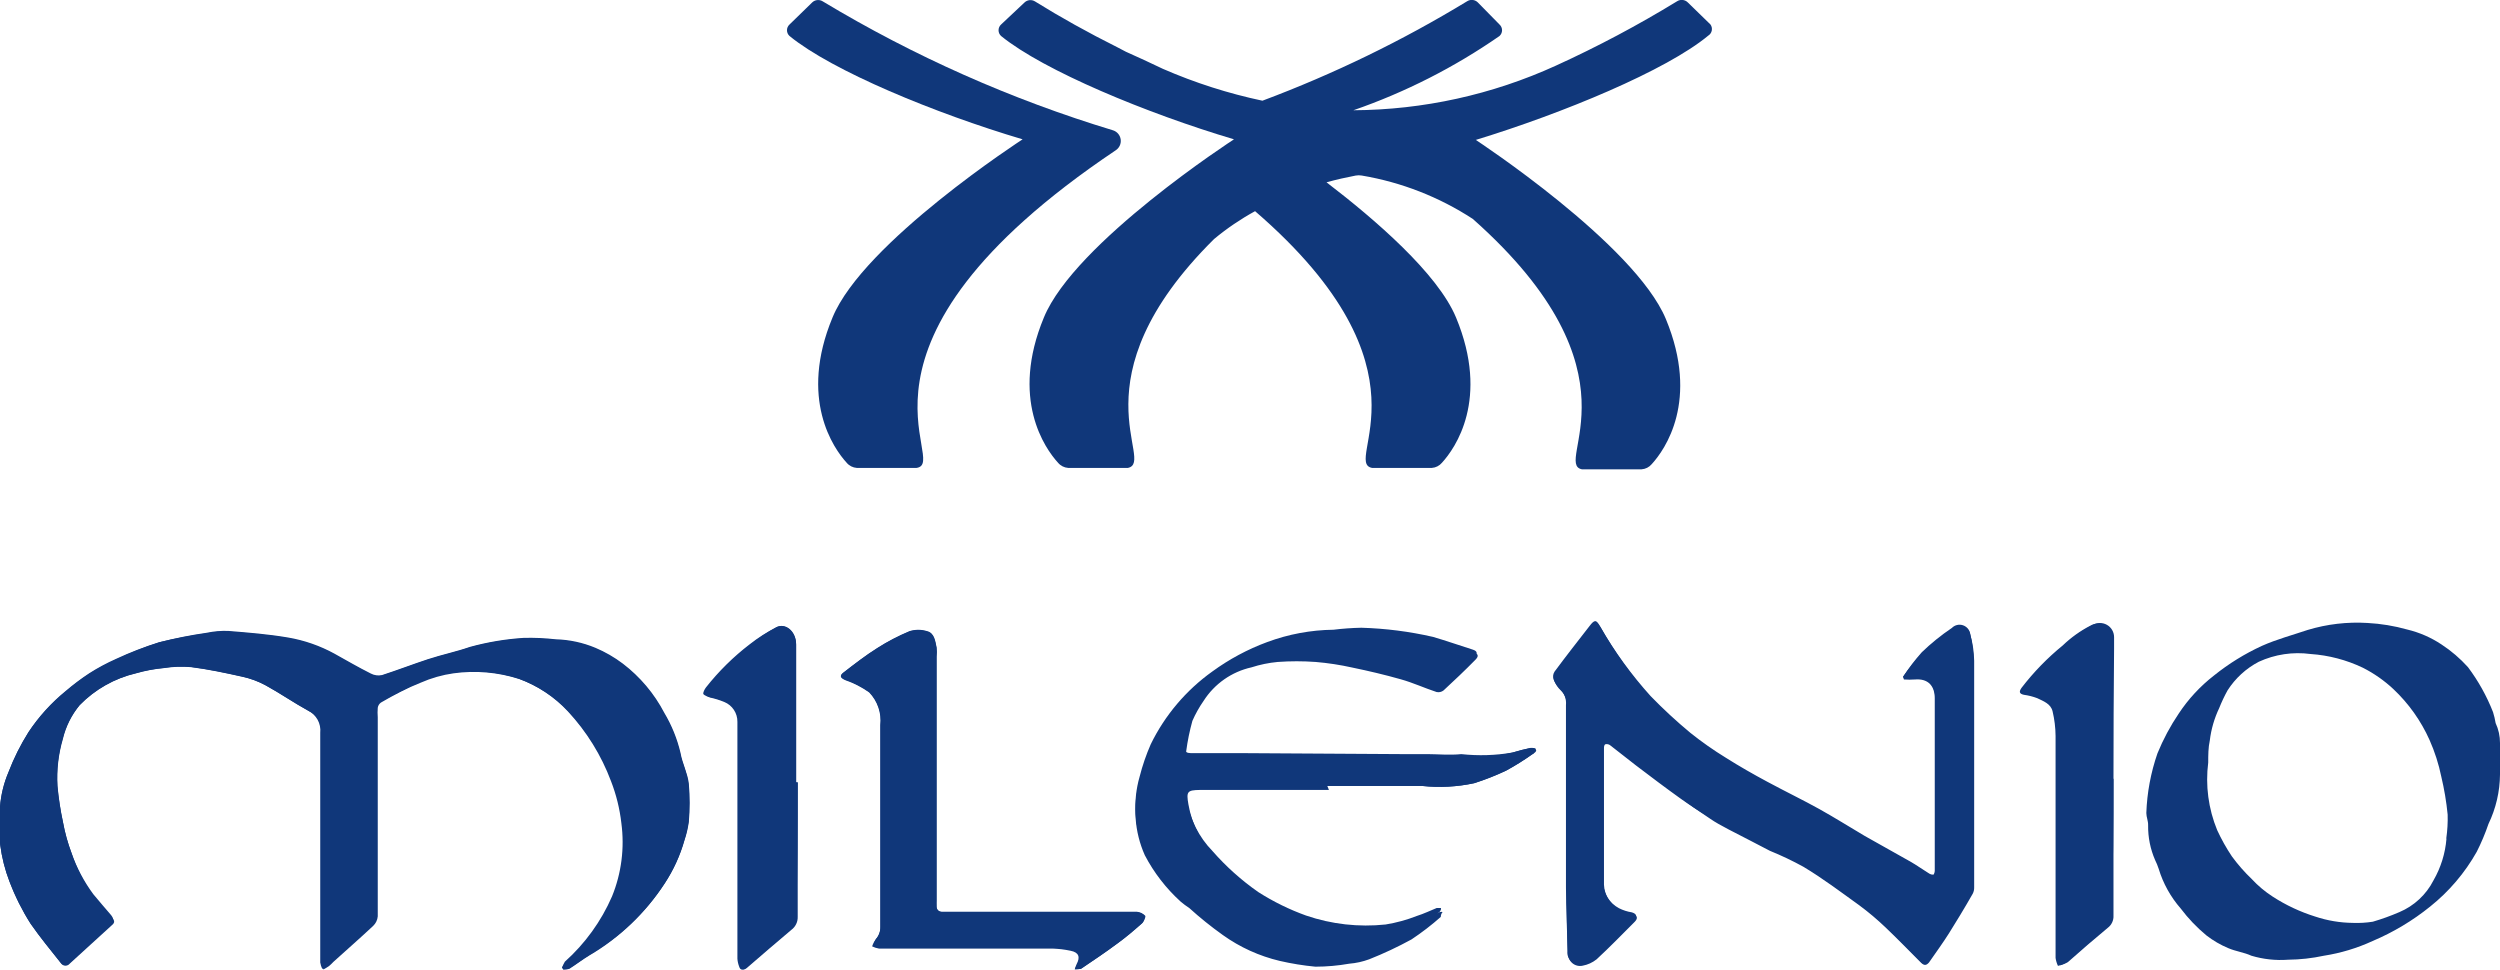
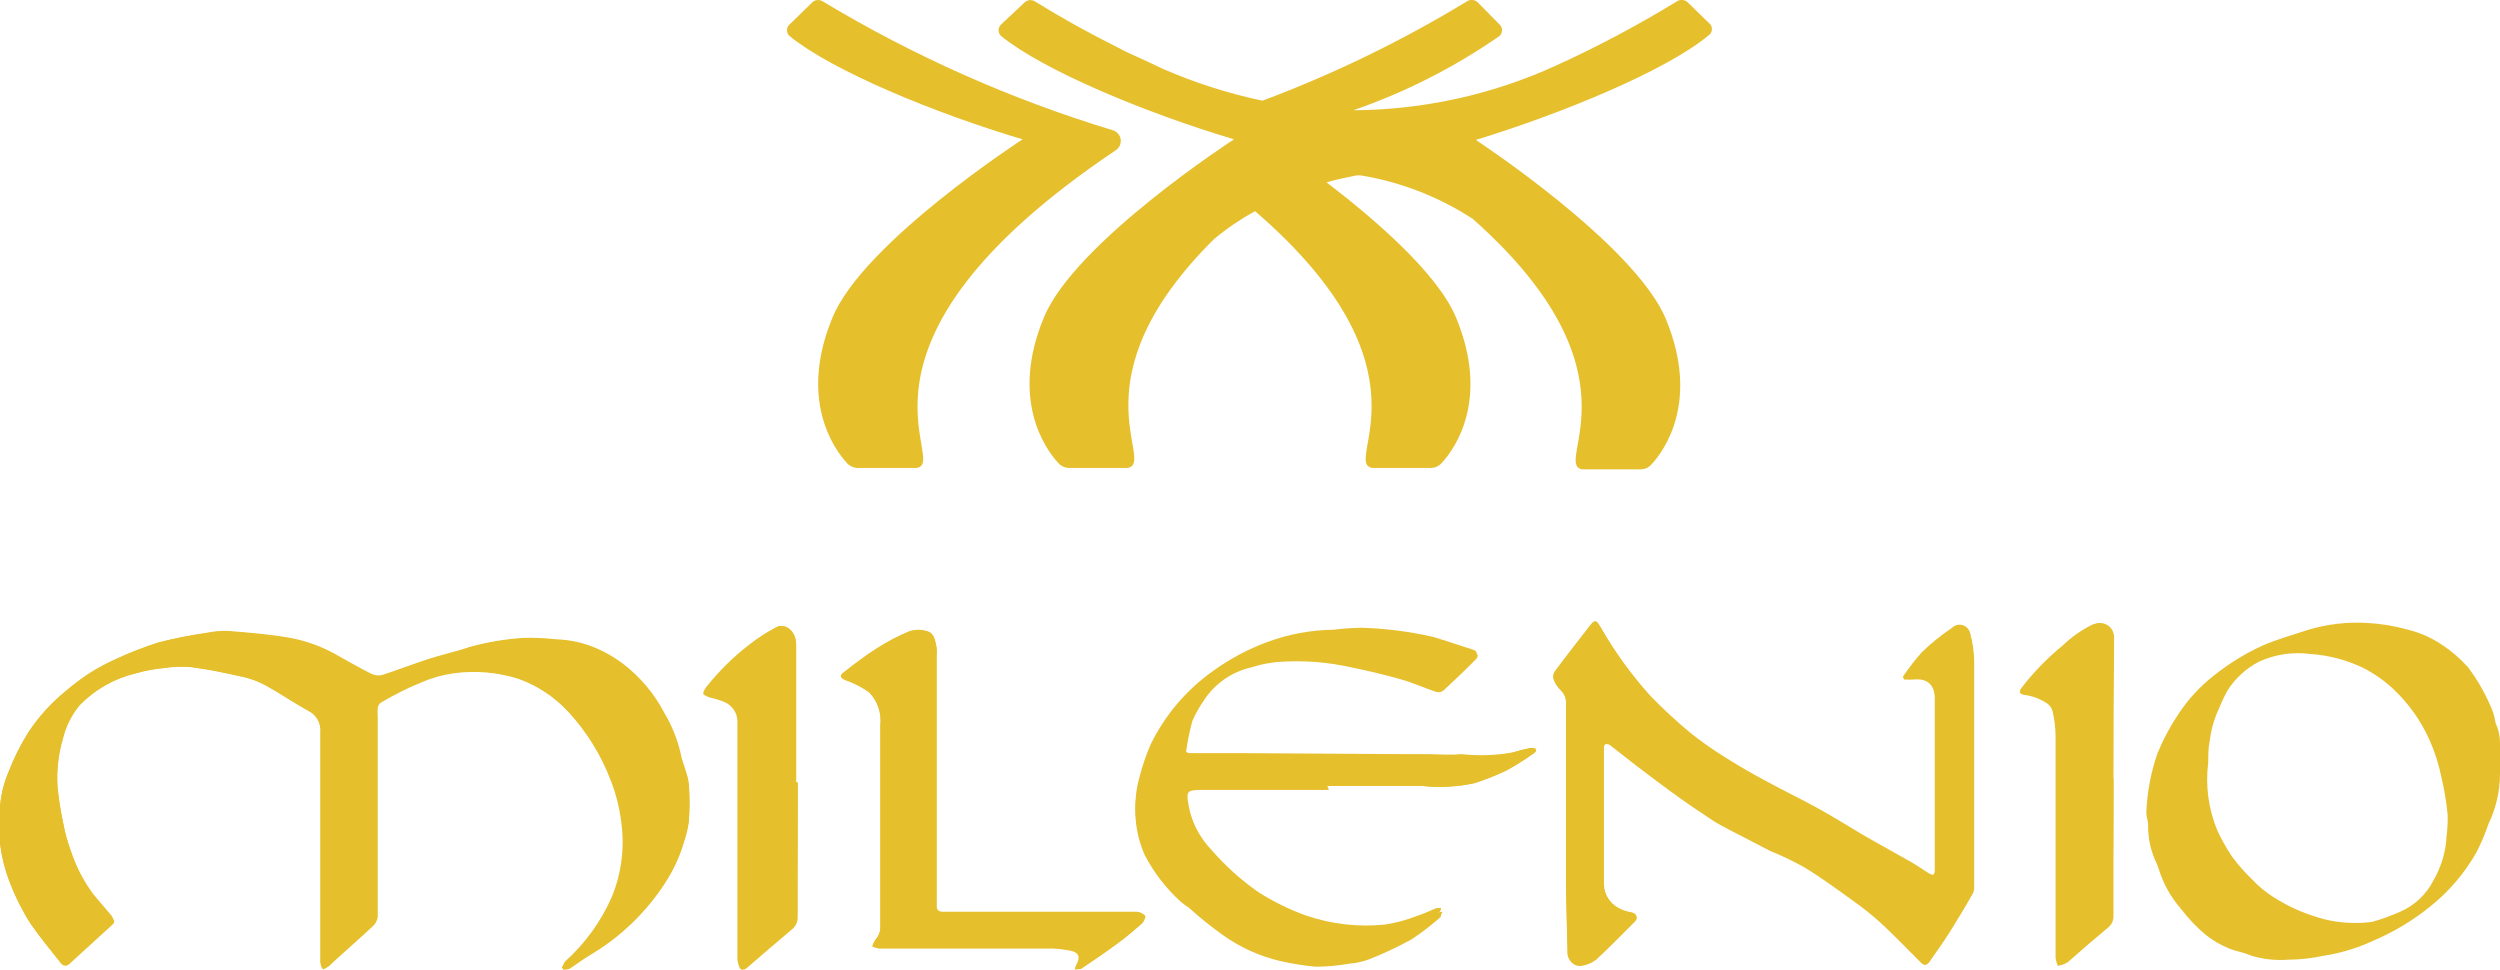
<svg xmlns="http://www.w3.org/2000/svg" viewBox="0 0 125.61 48.71">
  <defs>
-     <style>.cls-1{fill:#10377a;}</style>
+     <style>.cls-1{fill:#E6BF2C;}</style>
  </defs>
  <g id="Layer_2" data-name="Layer 2">
    <g id="BG">
      <path class="cls-1" d="M28.24,48.61l.06.09a.84.84,0,0,0,.31-.05c.34-.21.67-.46,1-.67a11.35,11.35,0,0,0,3.79-3.6,7.83,7.83,0,0,0,1-2.19,5,5,0,0,0,.21-.9,10.9,10.9,0,0,0,0-1.91c-.06-.53-.32-1-.42-1.56a7.09,7.09,0,0,0-.81-2,7.44,7.44,0,0,0-2.09-2.48,6.4,6.4,0,0,0-1.37-.79,5.57,5.57,0,0,0-2-.43,11.5,11.5,0,0,0-1.62-.07,13.45,13.45,0,0,0-2.68.45c-.69.24-1.42.39-2.12.62s-1.54.55-2.31.8a.83.83,0,0,1-.56-.08c-.62-.31-1.22-.66-1.83-1a7.47,7.47,0,0,0-2.33-.81c-1-.17-2-.25-3-.33a4.44,4.44,0,0,0-1.07.09A22.53,22.53,0,0,0,8,32.27a17.08,17.08,0,0,0-2.16.83,10.14,10.14,0,0,0-1.36.73,11.73,11.73,0,0,0-1.17.88,9.27,9.27,0,0,0-1.87,2.06,11.44,11.44,0,0,0-1,2A5.55,5.55,0,0,0,0,40.55,7.9,7.9,0,0,0,.48,44.3a11.57,11.57,0,0,0,1.05,2.09c.48.69,1,1.33,1.54,2a.27.27,0,0,0,.42,0l2.05-1.9c.21-.19.18-.36,0-.56s-.57-.67-.85-1a7.83,7.83,0,0,1-1.1-2.08,9,9,0,0,1-.43-1.55,15.6,15.6,0,0,1-.28-1.83,7,7,0,0,1,.27-2.37A4.21,4.21,0,0,1,4,35.43a5.82,5.82,0,0,1,2.84-1.61,7.52,7.52,0,0,1,1.38-.26,5.73,5.73,0,0,1,1.38-.05c.86.11,1.71.29,2.56.48a4.48,4.48,0,0,1,1.16.43c.73.4,1.42.88,2.15,1.28a1.11,1.11,0,0,1,.62,1.12c0,3.85,0,7.7,0,11.54a1.16,1.16,0,0,0,.1.32,3.15,3.15,0,0,0,.28-.17c.08-.06.15-.14.22-.21.67-.6,1.35-1.19,2-1.81a.75.75,0,0,0,.23-.48c0-3.35,0-6.69,0-10a2.88,2.88,0,0,1,0-.48.39.39,0,0,1,.16-.26c.67-.33,1.33-.68,2-1a6.27,6.27,0,0,1,1.65-.47,7.48,7.48,0,0,1,3.31.29,6.41,6.41,0,0,1,2.49,1.65,10.65,10.65,0,0,1,2.17,3.51,8.46,8.46,0,0,1,.52,2.11,7.23,7.23,0,0,1-.47,3.68,9.47,9.47,0,0,1-2.37,3.28A2.06,2.06,0,0,0,28.24,48.61ZM95.62,34l.06.11a4.21,4.21,0,0,0,.55,0c.67-.09,1,.36,1,.94,0,2.89,0,5.79,0,8.68,0,.07,0,.2-.06.21a.34.34,0,0,1-.24-.05c-.31-.19-.6-.4-.91-.58L93.69,42c-.76-.45-1.51-.92-2.28-1.35s-1.74-.9-2.61-1.37c-.71-.38-1.41-.78-2.09-1.21a17.48,17.48,0,0,1-1.78-1.25,25,25,0,0,1-2-1.85,20.53,20.53,0,0,1-2.5-3.43c-.19-.3-.26-.3-.53,0-.58.76-1.18,1.51-1.75,2.28a.46.46,0,0,0-.06.38,1.38,1.38,0,0,0,.33.49,1,1,0,0,1,.3.82c0,3.05,0,6.11,0,9.16,0,1.07,0,2.15.07,3.22a.6.6,0,0,0,.73.63,1.58,1.58,0,0,0,.7-.32c.66-.61,1.29-1.26,1.92-1.89.17-.18.13-.31-.11-.39a2.18,2.18,0,0,1-.65-.21,1.49,1.49,0,0,1-.79-1.26c0-.26,0-.52,0-.78q0-3,0-6.06c0-.08,0-.2.09-.22a.3.3,0,0,1,.24.07c.43.33.85.67,1.28,1,.75.57,1.49,1.13,2.26,1.68.48.34,1,.67,1.47,1s1.32.73,2,1.09c.34.18.69.36,1,.52a15.9,15.9,0,0,1,1.68.8c1,.6,1.88,1.27,2.8,1.93a13.62,13.62,0,0,1,1.33,1.12c.6.57,1.18,1.17,1.77,1.76.16.16.27.16.41,0,.34-.49.71-1,1-1.46s.81-1.31,1.2-2a.64.64,0,0,0,.07-.31q0-5.7,0-11.39A5.18,5.18,0,0,0,99,31.9a.54.54,0,0,0-.92-.3,11.22,11.22,0,0,0-1.51,1.22A10.44,10.44,0,0,0,95.62,34ZM66.69,39.49h0c1.6,0,3.19,0,4.79,0a8.26,8.26,0,0,0,2.6-.14,13.05,13.05,0,0,0,1.6-.63A13.19,13.19,0,0,0,77,37.89c.07,0,.11-.15.16-.23s-.18-.09-.26-.08c-.3.06-.6.14-.9.23a9.36,9.36,0,0,1-2.52.22c-.56,0-1.12,0-1.67,0s-.84,0-1.26,0l-8.13-.05H59.89c-.16,0-.33,0-.29-.24a11.22,11.22,0,0,1,.31-1.52,5.92,5.92,0,0,1,.56-1,3.85,3.85,0,0,1,2.41-1.69,6.16,6.16,0,0,1,1.31-.27,13.07,13.07,0,0,1,1.92,0,13.71,13.71,0,0,1,1.83.28c.82.17,1.63.36,2.44.59.61.17,1.19.44,1.8.64a.42.42,0,0,0,.35-.08c.54-.5,1.07-1,1.6-1.54.16-.16.17-.29-.07-.37-.67-.21-1.34-.44-2-.64a18.52,18.52,0,0,0-3.65-.49,13.76,13.76,0,0,0-1.4.1,9.9,9.9,0,0,0-3.34.71,11.34,11.34,0,0,0-2.76,1.48,9.75,9.75,0,0,0-3.09,3.65,10.53,10.53,0,0,0-.56,1.63,5.48,5.48,0,0,0,.26,3.75,8.41,8.41,0,0,0,1.8,2.33,4.06,4.06,0,0,0,.43.32,18.53,18.53,0,0,0,1.69,1.36,8.14,8.14,0,0,0,2.86,1.3,13.71,13.71,0,0,0,1.79.29,9.87,9.87,0,0,0,1.7-.15,3.77,3.77,0,0,0,1-.22,19,19,0,0,0,2.13-1,13.52,13.52,0,0,0,1.47-1.13s0-.14.07-.21-.14-.05-.19,0c-.34.13-.68.28-1,.4a7.62,7.62,0,0,1-1.57.43,9.31,9.31,0,0,1-4-.45,12,12,0,0,1-2.4-1.22,12.77,12.77,0,0,1-2.3-2.06,4.78,4.78,0,0,1-1.29-2.55c-.11-.64-.06-.71.58-.72h6.48ZM54,48.7c.16,0,.28,0,.36-.06.61-.41,1.22-.82,1.81-1.26.43-.32.83-.66,1.22-1,.09-.08.19-.32.15-.37a.65.65,0,0,0-.42-.2c-.68,0-1.36,0-2,0H47.36c-.19,0-.29-.07-.3-.26s0-.2,0-.3q0-6.13,0-12.27a2.11,2.11,0,0,0,0-.45c-.07-.33-.11-.73-.48-.82a1.48,1.48,0,0,0-.88,0,10.58,10.58,0,0,0-1.61.84c-.59.37-1.14.8-1.7,1.23-.21.16-.16.26.08.37a4.8,4.8,0,0,1,1.21.62,2.05,2.05,0,0,1,.56,1.65q0,5.06,0,10.13a.9.9,0,0,1-.23.63,1.14,1.14,0,0,0-.13.34,1.2,1.2,0,0,0,.34.11l8.71,0a5.07,5.07,0,0,1,.92.11c.41.08.5.31.3.68A2.11,2.11,0,0,0,54,48.7Zm-14-9.39h0q0-2.4,0-4.79c0-.71,0-1.43,0-2.14s-.57-1.1-1-.86a8.26,8.26,0,0,0-1.33.85,12.39,12.39,0,0,0-2.2,2.17c-.07.09-.16.27-.13.33s.22.14.35.18a4.27,4.27,0,0,1,.7.22,1.06,1.06,0,0,1,.66,1c0,.58,0,1.16,0,1.75q0,5.08,0,10.15a1.36,1.36,0,0,0,.09.4c.06.2.2.17.32.07.75-.63,1.48-1.28,2.23-1.91a.78.78,0,0,0,.32-.66C40.07,43.81,40.08,41.56,40.08,39.31Zm66.11-.19q0-3.26,0-6.51c0-.19,0-.38,0-.57a.71.71,0,0,0-1.07-.61,5.93,5.93,0,0,0-1.4,1,12.8,12.8,0,0,0-2.07,2.13c-.14.2-.11.3.12.35a3,3,0,0,1,.67.17c.31.15.68.28.77.66a5.57,5.57,0,0,1,.15,1.24c0,3.72,0,7.43,0,11.15a1.43,1.43,0,0,0,.12.4,1.44,1.44,0,0,0,.39-.16c.69-.57,1.36-1.16,2-1.72a.72.72,0,0,0,.29-.62C106.18,43.71,106.19,41.42,106.19,39.13Z" />
      <path class="cls-1" d="M28.24,48.61a2.06,2.06,0,0,1,.2-.26,9.47,9.47,0,0,0,2.37-3.28,7.23,7.23,0,0,0,.47-3.68,8.46,8.46,0,0,0-.52-2.11,10.65,10.65,0,0,0-2.17-3.51,6.41,6.41,0,0,0-2.49-1.65,7.48,7.48,0,0,0-3.31-.29,6.27,6.27,0,0,0-1.65.47c-.69.27-1.35.62-2,1a.39.39,0,0,0-.16.26,2.88,2.88,0,0,0,0,.48c0,3.35,0,6.69,0,10a.75.75,0,0,1-.23.48c-.66.62-1.34,1.21-2,1.81-.07.07-.14.15-.22.21a3.15,3.15,0,0,1-.28.17,1.16,1.16,0,0,1-.1-.32c0-3.85,0-7.7,0-11.54a1.11,1.11,0,0,0-.62-1.12c-.73-.4-1.42-.88-2.15-1.28A4.48,4.48,0,0,0,12.16,34c-.85-.19-1.7-.37-2.56-.48a5.73,5.73,0,0,0-1.38.05,7.52,7.52,0,0,0-1.38.26A5.82,5.82,0,0,0,4,35.43a4.21,4.21,0,0,0-.84,1.7,7,7,0,0,0-.27,2.37,15.6,15.6,0,0,0,.28,1.83,9,9,0,0,0,.43,1.55A7.83,7.83,0,0,0,4.69,45c.28.34.55.69.85,1s.22.37,0,.56L3.5,48.42a.27.27,0,0,1-.42,0c-.52-.66-1.06-1.31-1.54-2A11.57,11.57,0,0,1,.48,44.3,7.9,7.9,0,0,1,0,40.55a5.55,5.55,0,0,1,.42-1.74,11.44,11.44,0,0,1,1-2,9.27,9.27,0,0,1,1.87-2.06,11.73,11.73,0,0,1,1.17-.88,10.14,10.14,0,0,1,1.36-.73A17.08,17.08,0,0,1,8,32.27a22.53,22.53,0,0,1,2.38-.45,4.44,4.44,0,0,1,1.07-.09c1,.08,2,.16,3,.33a7.47,7.47,0,0,1,2.33.81c.61.34,1.21.68,1.83,1a.83.83,0,0,0,.56.08c.78-.25,1.54-.55,2.31-.8s1.42-.38,2.12-.62a13.45,13.45,0,0,1,2.68-.45,11.5,11.5,0,0,1,1.62.07,5.57,5.57,0,0,1,2,.43,6.4,6.4,0,0,1,1.37.79,7.44,7.44,0,0,1,2.09,2.48,7.09,7.09,0,0,1,.81,2c.11.53.37,1,.42,1.56a10.9,10.9,0,0,1,0,1.91,5,5,0,0,1-.21.9,7.83,7.83,0,0,1-1,2.19A11.35,11.35,0,0,1,29.62,48c-.35.21-.67.46-1,.67a.84.84,0,0,1-.31.05Z" />
      <path class="cls-1" d="M95.62,34a10.44,10.44,0,0,1,.94-1.23,11.22,11.22,0,0,1,1.51-1.22.54.54,0,0,1,.92.3,5.18,5.18,0,0,1,.16,1.27q0,5.7,0,11.39a.64.64,0,0,1-.07.31c-.39.66-.78,1.32-1.2,2s-.7,1-1,1.46c-.13.19-.25.2-.41,0-.58-.59-1.16-1.19-1.77-1.76a13.62,13.62,0,0,0-1.33-1.12c-.92-.67-1.84-1.33-2.8-1.93a15.9,15.9,0,0,0-1.68-.8c-.35-.17-.7-.34-1-.52-.66-.36-1.33-.71-2-1.09s-1-.63-1.47-1c-.76-.55-1.51-1.11-2.26-1.68-.43-.33-.85-.67-1.28-1a.3.3,0,0,0-.24-.07c-.05,0-.08.14-.09.22q0,3,0,6.06c0,.26,0,.52,0,.78a1.49,1.49,0,0,0,.79,1.26,2.18,2.18,0,0,0,.65.21c.24.07.29.21.11.39-.64.64-1.26,1.28-1.92,1.89a1.58,1.58,0,0,1-.7.32.6.6,0,0,1-.73-.63c0-1.07-.07-2.15-.07-3.22,0-3.05,0-6.11,0-9.16a1,1,0,0,0-.3-.82,1.38,1.38,0,0,1-.33-.49.46.46,0,0,1,.06-.38c.57-.77,1.16-1.52,1.75-2.28.26-.34.34-.33.53,0A20.53,20.53,0,0,0,82.89,35a25,25,0,0,0,2,1.85,17.48,17.48,0,0,0,1.78,1.25c.68.43,1.38.82,2.09,1.21.86.47,1.75.9,2.61,1.37s1.52.9,2.28,1.35L96,43.34c.31.18.6.39.91.58a.34.34,0,0,0,.24.05s.06-.14.06-.21c0-2.89,0-5.79,0-8.68,0-.58-.3-1-1-.94a4.21,4.21,0,0,1-.55,0Z" />
      <path class="cls-1" d="M66.69,39.49H60.21c-.64,0-.69.08-.58.72a4.78,4.78,0,0,0,1.29,2.55,12.77,12.77,0,0,0,2.3,2.06A12,12,0,0,0,65.62,46a9.31,9.31,0,0,0,4,.45,7.62,7.62,0,0,0,1.57-.43c.35-.11.68-.27,1-.4.05,0,.13,0,.19,0s0,.17-.07.21A13.52,13.52,0,0,1,70.92,47a19,19,0,0,1-2.13,1,3.77,3.77,0,0,1-1,.22,9.87,9.87,0,0,1-1.7.15,13.71,13.71,0,0,1-1.79-.29,8.14,8.14,0,0,1-2.86-1.3,18.53,18.53,0,0,1-1.69-1.36,4.06,4.06,0,0,1-.43-.32,8.41,8.41,0,0,1-1.8-2.33,5.48,5.48,0,0,1-.26-3.75,10.53,10.53,0,0,1,.56-1.63,9.75,9.75,0,0,1,3.09-3.65,11.34,11.34,0,0,1,2.76-1.48A9.9,9.9,0,0,1,67,31.64a13.76,13.76,0,0,1,1.4-.1A18.52,18.52,0,0,1,72,32c.68.2,1.34.43,2,.64.25.08.24.21.07.37-.53.52-1.06,1-1.6,1.54a.42.42,0,0,1-.35.08c-.6-.2-1.19-.46-1.8-.64-.8-.23-1.62-.42-2.44-.59a13.71,13.71,0,0,0-1.83-.28,13.07,13.07,0,0,0-1.92,0,6.16,6.16,0,0,0-1.31.27,3.85,3.85,0,0,0-2.41,1.69,5.92,5.92,0,0,0-.56,1,11.22,11.22,0,0,0-.31,1.52c0,.22.13.23.29.24h2.53l8.13.05c.42,0,.84,0,1.26,0s1.12.06,1.67,0A9.36,9.36,0,0,0,76,37.81c.3-.09.6-.17.9-.23.08,0,.17,0,.26.08s-.09.19-.16.23a13.19,13.19,0,0,1-1.34.83,13.05,13.05,0,0,1-1.6.63,8.26,8.26,0,0,1-2.6.14c-1.6,0-3.19,0-4.79,0Z" />
      <path class="cls-1" d="M54,48.7a2.11,2.11,0,0,1,.09-.25c.2-.37.11-.6-.3-.68a5.07,5.07,0,0,0-.92-.11l-8.71,0a1.2,1.2,0,0,1-.34-.11A1.14,1.14,0,0,1,44,47.2a.9.9,0,0,0,.23-.63q0-5.06,0-10.13a2.05,2.05,0,0,0-.56-1.65,4.8,4.8,0,0,0-1.21-.62c-.24-.11-.29-.21-.08-.37.55-.43,1.11-.86,1.7-1.23a10.58,10.58,0,0,1,1.61-.84,1.48,1.48,0,0,1,.88,0c.38.1.41.5.48.82a2.11,2.11,0,0,1,0,.45q0,6.13,0,12.27c0,.1,0,.2,0,.3s.11.26.3.26h7.75c.68,0,1.37,0,2,0a.65.65,0,0,1,.42.2s-.05.29-.15.37c-.39.35-.8.7-1.22,1-.59.44-1.2.85-1.81,1.26C54.33,48.7,54.21,48.68,54,48.7Z" />
      <path class="cls-1" d="M40.08,39.31c0,2.25,0,4.5,0,6.75a.78.78,0,0,1-.32.66c-.75.63-1.49,1.27-2.23,1.91-.13.11-.26.13-.32-.07a1.36,1.36,0,0,1-.09-.4q0-5.08,0-10.15c0-.58-.05-1.16,0-1.75a1.06,1.06,0,0,0-.66-1,4.27,4.27,0,0,0-.7-.22c-.13,0-.28-.08-.35-.18s.06-.23.13-.33a12.39,12.39,0,0,1,2.2-2.17A8.26,8.26,0,0,1,39,31.52c.46-.24,1,.24,1,.86s0,1.43,0,2.14q0,2.4,0,4.79Z" />
      <path class="cls-1" d="M106.19,39.13c0,2.29,0,4.58,0,6.87a.72.72,0,0,1-.29.62c-.69.57-1.36,1.15-2,1.72a1.44,1.44,0,0,1-.39.16,1.43,1.43,0,0,1-.12-.4c0-3.72,0-7.43,0-11.15a5.57,5.57,0,0,0-.15-1.24c-.09-.38-.46-.51-.77-.66a3,3,0,0,0-.67-.17c-.23-.05-.27-.15-.12-.35a12.8,12.8,0,0,1,2.07-2.13,5.93,5.93,0,0,1,1.4-1,.71.71,0,0,1,1.07.61c0,.19,0,.38,0,.57Q106.19,35.87,106.19,39.13Z" />
      <path class="cls-1" d="M125.39,36.33a4,4,0,0,0-.13-.55A9.59,9.59,0,0,0,124,33.52a6.8,6.8,0,0,0-1.33-1.14,5.37,5.37,0,0,0-1.72-.75,9.19,9.19,0,0,0-2-.33,8.59,8.59,0,0,0-3,.35c-.77.26-1.56.47-2.3.8a11.5,11.5,0,0,0-2.41,1.49,8,8,0,0,0-1.77,1.91,11,11,0,0,0-1.07,2,10.22,10.22,0,0,0-.56,3c0,.2.1.41.09.62a4.23,4.23,0,0,0,.35,1.74,3.29,3.29,0,0,1,.18.44,5.43,5.43,0,0,0,1.11,2A8,8,0,0,0,110.86,47a4.87,4.87,0,0,0,1.1.64c.37.16.79.21,1.16.38a5.12,5.12,0,0,0,1.84.2,9,9,0,0,0,1.8-.2,9.29,9.29,0,0,0,2.45-.74,12.14,12.14,0,0,0,2.89-1.73,9.47,9.47,0,0,0,2.34-2.75,10.84,10.84,0,0,0,.59-1.4,5.84,5.84,0,0,0,.58-2.49c0-.19,0-.38,0-.57s0-.67,0-1A2.36,2.36,0,0,0,125.39,36.33Zm-2.47,5.81a5,5,0,0,1-.65,2.09,3.41,3.41,0,0,1-1.72,1.6,11.44,11.44,0,0,1-1.33.48,5.07,5.07,0,0,1-1,.06,6.19,6.19,0,0,1-1.9-.32,8.69,8.69,0,0,1-2.13-1,5.48,5.48,0,0,1-1.05-.88,8.62,8.62,0,0,1-1-1.14,9.52,9.52,0,0,1-.74-1.32,6.71,6.71,0,0,1-.45-3.4c0-.37,0-.74.08-1.11a5.24,5.24,0,0,1,.47-1.62,7.78,7.78,0,0,1,.42-.89,4.14,4.14,0,0,1,1.57-1.44,4.73,4.73,0,0,1,2.6-.39,7.24,7.24,0,0,1,2.63.69,6.62,6.62,0,0,1,1.53,1.07,8,8,0,0,1,1.82,2.56,9,9,0,0,1,.59,1.84,14.21,14.21,0,0,1,.32,1.91A7,7,0,0,1,122.91,42.13Z" />
      <path class="cls-1" d="M56.06,7.55a.56.56,0,0,0-.13-1A64.58,64.58,0,0,1,41.34.07a.43.43,0,0,0-.53.05L39.67,1.23a.39.39,0,0,0,0,.58C41.81,3.56,47,5.7,51.38,7c0,0-8,5.18-9.55,8.95-1.7,4.09.05,6.58.71,7.3a.73.73,0,0,0,.51.26h3C47.8,23.26,41.38,17.4,56.06,7.55Z" />
      <path class="cls-1" d="M85.94,1.23,84.8.12a.43.43,0,0,0-.53-.06,56.88,56.88,0,0,1-6.1,3.24A24.85,24.85,0,0,1,68,5.54a30.22,30.22,0,0,0,7.34-3.73.39.39,0,0,0,0-.58L74.25.12a.43.43,0,0,0-.53-.06,60.88,60.88,0,0,1-10.29,5,26,26,0,0,1-5-1.6Q57.47,3,56.57,2.6l-.42-.22h0Q53.93,1.27,52,.07a.43.43,0,0,0-.53.06L50.3,1.23a.39.39,0,0,0,0,.58C52.44,3.55,57.63,5.7,62,7c0,0-8,5.18-9.55,8.95-1.7,4.09.05,6.58.71,7.3a.73.73,0,0,0,.51.26h3c1.43-.3-2.81-4.42,4.33-11.5a12.93,12.93,0,0,1,2.06-1.4c9.27,8,4.35,12.62,5.88,12.9h3a.73.73,0,0,0,.51-.26c.66-.72,2.41-3.19.71-7.29-.92-2.22-4.08-4.94-6.51-6.8.5-.14,1-.25,1.47-.34a.86.86,0,0,1,.3,0A14.67,14.67,0,0,1,74,11c8.74,7.75,4,12.28,5.48,12.58h3a.73.73,0,0,0,.51-.26c.66-.72,2.41-3.19.71-7.29-1.57-3.77-9.55-9-9.55-9,4.38-1.34,9.57-3.49,11.68-5.24A.39.39,0,0,0,85.94,1.23Z" />
    </g>
  </g>
</svg>
